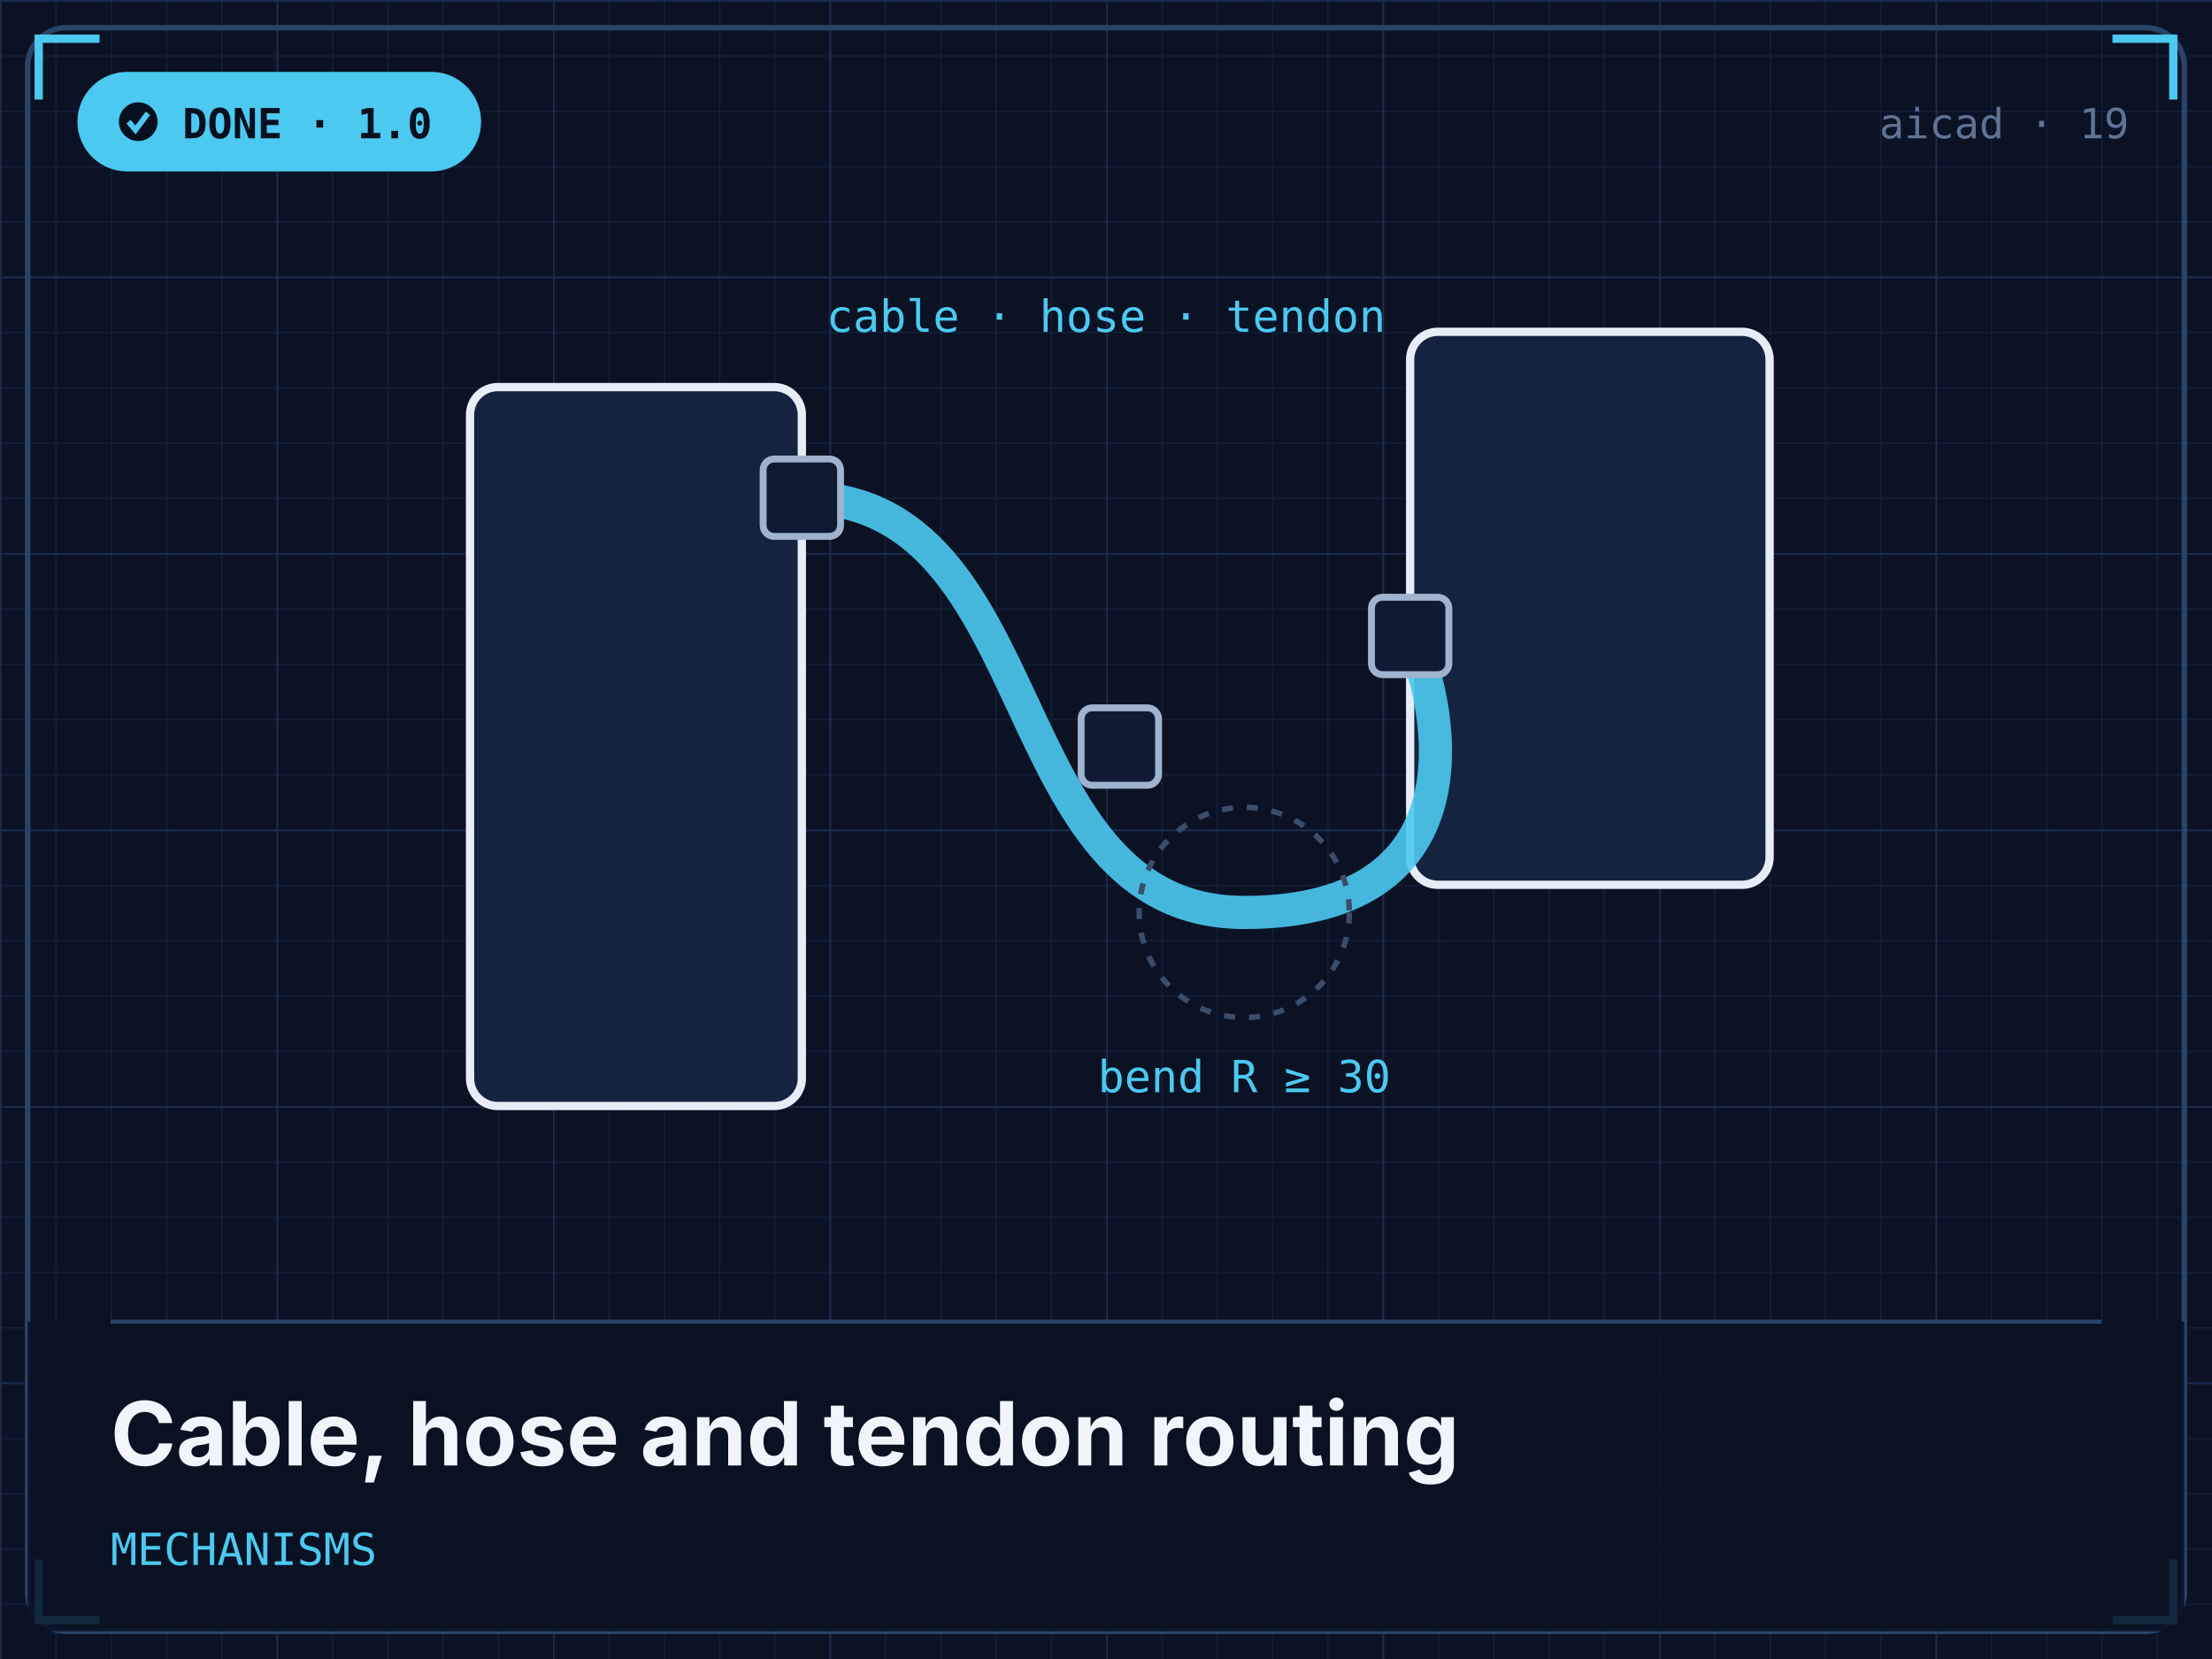
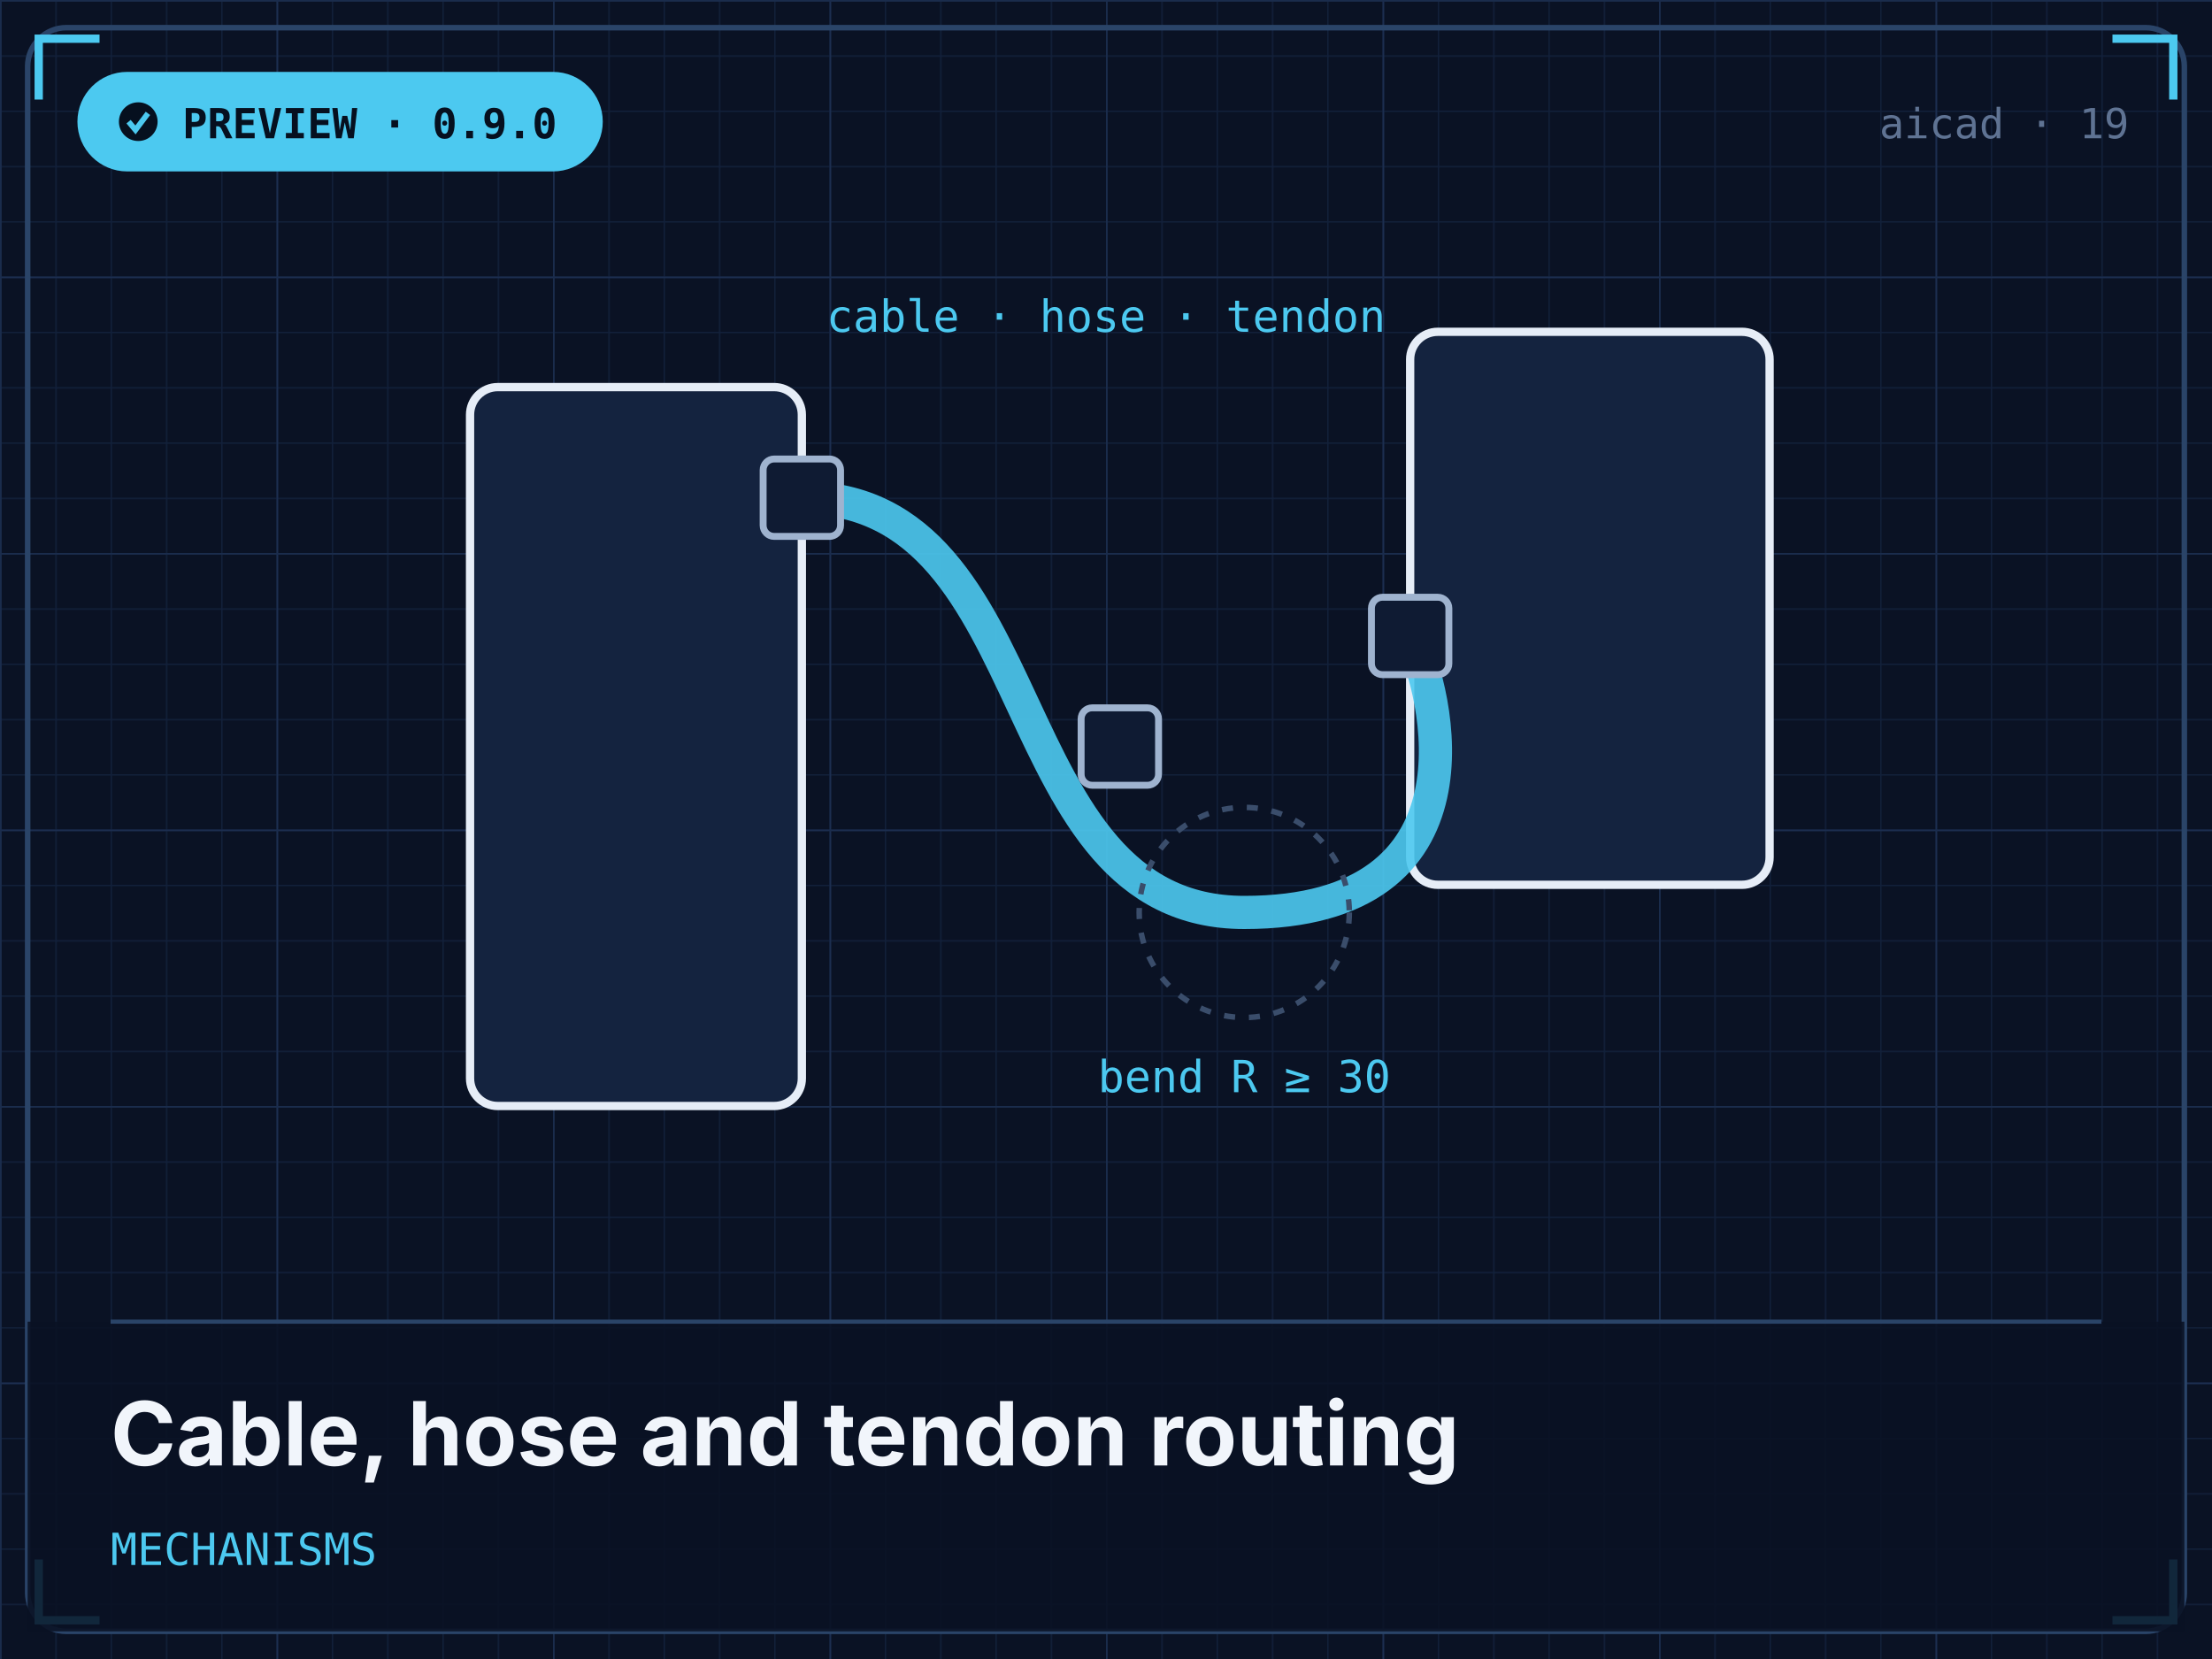
<svg xmlns="http://www.w3.org/2000/svg" width="800" height="600" viewBox="0 0 800 600" role="img" aria-label="Cable, hose and tendon routing">
  <style>
.ln{fill:none;stroke:#e6edf7;stroke-width:3;stroke-linejoin:round;stroke-linecap:round}
.lf{fill:#14233f;stroke:#e6edf7;stroke-width:3;stroke-linejoin:round}
.lfi{fill:none;stroke:#14233f}
.lf2{fill:#0f1b33;stroke:#9fb3cf;stroke-width:2.5;stroke-linejoin:round}
.lf3{fill:#4cc9f0;fill-opacity:.35;stroke:#4cc9f0;stroke-width:3}
.fa{fill:#4cc9f0;fill-opacity:.18;stroke:#4cc9f0;stroke-width:3;stroke-linejoin:round}
.ac{fill:none;stroke:#4cc9f0;stroke-width:3.5;stroke-linecap:round;stroke-linejoin:round}
.ac-head{fill:#4cc9f0}
.af{fill:#4cc9f0}
.dm{stroke:#3a4d6b;stroke-width:2;fill:none}
.tl{fill:#e6edf7;font-family:'Inter','DejaVu Sans','Segoe UI',Arial,sans-serif;font-size:20px;font-weight:700}
.tm{fill:#4cc9f0;font-family:'JetBrains Mono','DejaVu Sans Mono',Consolas,monospace;font-size:16px}
.ts{fill:#9fb3cf;font-family:'Inter','DejaVu Sans','Segoe UI',Arial,sans-serif;font-size:14px}
.st-wip .lf,.st-wip .ln{stroke:#cbd5e1}
.st-next .lf{stroke:#4cc9f0;fill:#0f2440}
.st-next .ln{stroke:#4cc9f0}
.st-future .lf,.st-future .ln{stroke:#8aa0c0;stroke-dasharray:9 6}
.st-future .lf{fill:#101b31}
.st-future .lfi{stroke:#101b31;stroke-dasharray:none}
.st-next .lfi{stroke:#0f2440}
.st-future .lf2{stroke:#5f7393;stroke-dasharray:6 5}
.st-future .ac{stroke-opacity:.8}
.st-future .fa{fill-opacity:.09}
.mini text{display:none}
</style>
  <defs>
    <pattern id="grouting" width="20" height="20" patternUnits="userSpaceOnUse">
      <path d="M20 0H0V20" fill="none" stroke="#12203a" stroke-width="1" />
    </pattern>
    <pattern id="Grouting" width="100" height="100" patternUnits="userSpaceOnUse">
      <path d="M100 0H0V100" fill="none" stroke="#1a2c4c" stroke-width="1.2" />
    </pattern>
  </defs>
  <rect width="800" height="600" fill="#0a1224" />
  <rect width="800" height="600" fill="url(#grouting)" />
  <rect width="800" height="600" fill="url(#Grouting)" />
  <rect x="10" y="10" width="780" height="580" rx="14" fill="none" stroke="#2a4468" stroke-width="2" />
  <path d="M14,36 V14 H36" fill="none" stroke="#4cc9f0" stroke-width="3" />
  <path d="M786,36 V14 H764" fill="none" stroke="#4cc9f0" stroke-width="3" />
  <path d="M14,564 V586 H36" fill="none" stroke="#4cc9f0" stroke-width="3" />
  <path d="M786,564 V586 H764" fill="none" stroke="#4cc9f0" stroke-width="3" />
-   <rect x="28" y="26" width="146.0" height="36" rx="18" fill="#4cc9f0" />
+   <rect x="28" y="26" width="190.0" height="36" rx="18" fill="#4cc9f0" />
  <circle cx="50" cy="44" r="7" fill="#06101f" />
  <path d="M46.5,44 l2.5,3 l4.5,-6" stroke="#4cc9f0" stroke-width="2" fill="none" />
-   <text x="66" y="50" fill="#06101f" font-family="'JetBrains Mono','DejaVu Sans Mono',Consolas,monospace" font-size="15" font-weight="700">DONE · 1.0</text>
+   <text x="66" y="50" fill="#06101f" font-family="'JetBrains Mono','DejaVu Sans Mono',Consolas,monospace" font-size="15" font-weight="700">PREVIEW · 0.9.0</text>
  <text x="770" y="50" text-anchor="end" fill="#5f7393" font-family="'JetBrains Mono','DejaVu Sans Mono',Consolas,monospace" font-size="15">aicad · 19</text>
  <g class="st-done">
    <rect class="lf" x="170" y="140" width="120" height="260" rx="10" />
    <rect class="lf" x="510" y="120" width="130" height="200" rx="10" />
    <path class="ac" d="M290,180 C380,180 360,330 450,330 S520,250 510,230" opacity="0.9" style="stroke-width:12;stroke-linecap:round" />
    <rect class="lf2" x="276" y="166" width="28" height="28" rx="4" />
    <rect class="lf2" x="391" y="256" width="28" height="28" rx="4" />
    <rect class="lf2" x="496" y="216" width="28" height="28" rx="4" />
    <circle class="dm" cx="450" cy="330" r="38" style="fill:none;stroke-dasharray:4 5" />
    <text class="tm" x="450" y="395" text-anchor="middle">bend R ≥ 30</text>
    <text class="tm" x="400" y="120" text-anchor="middle">cable · hose · tendon</text>
  </g>
  <rect x="10" y="478" width="780" height="112" fill="#0a1224" fill-opacity=".88" />
  <line x1="40" y1="478" x2="760" y2="478" stroke="#2a4468" stroke-width="1.5" />
  <text x="40" y="530" fill="#f1f5fb" font-family="'Inter','DejaVu Sans','Segoe UI',Arial,sans-serif" font-size="32" font-weight="700">Cable, hose and tendon routing</text>
  <text x="40" y="566" fill="#4cc9f0" font-family="'JetBrains Mono','DejaVu Sans Mono',Consolas,monospace" font-size="16">MECHANISMS</text>
</svg>
